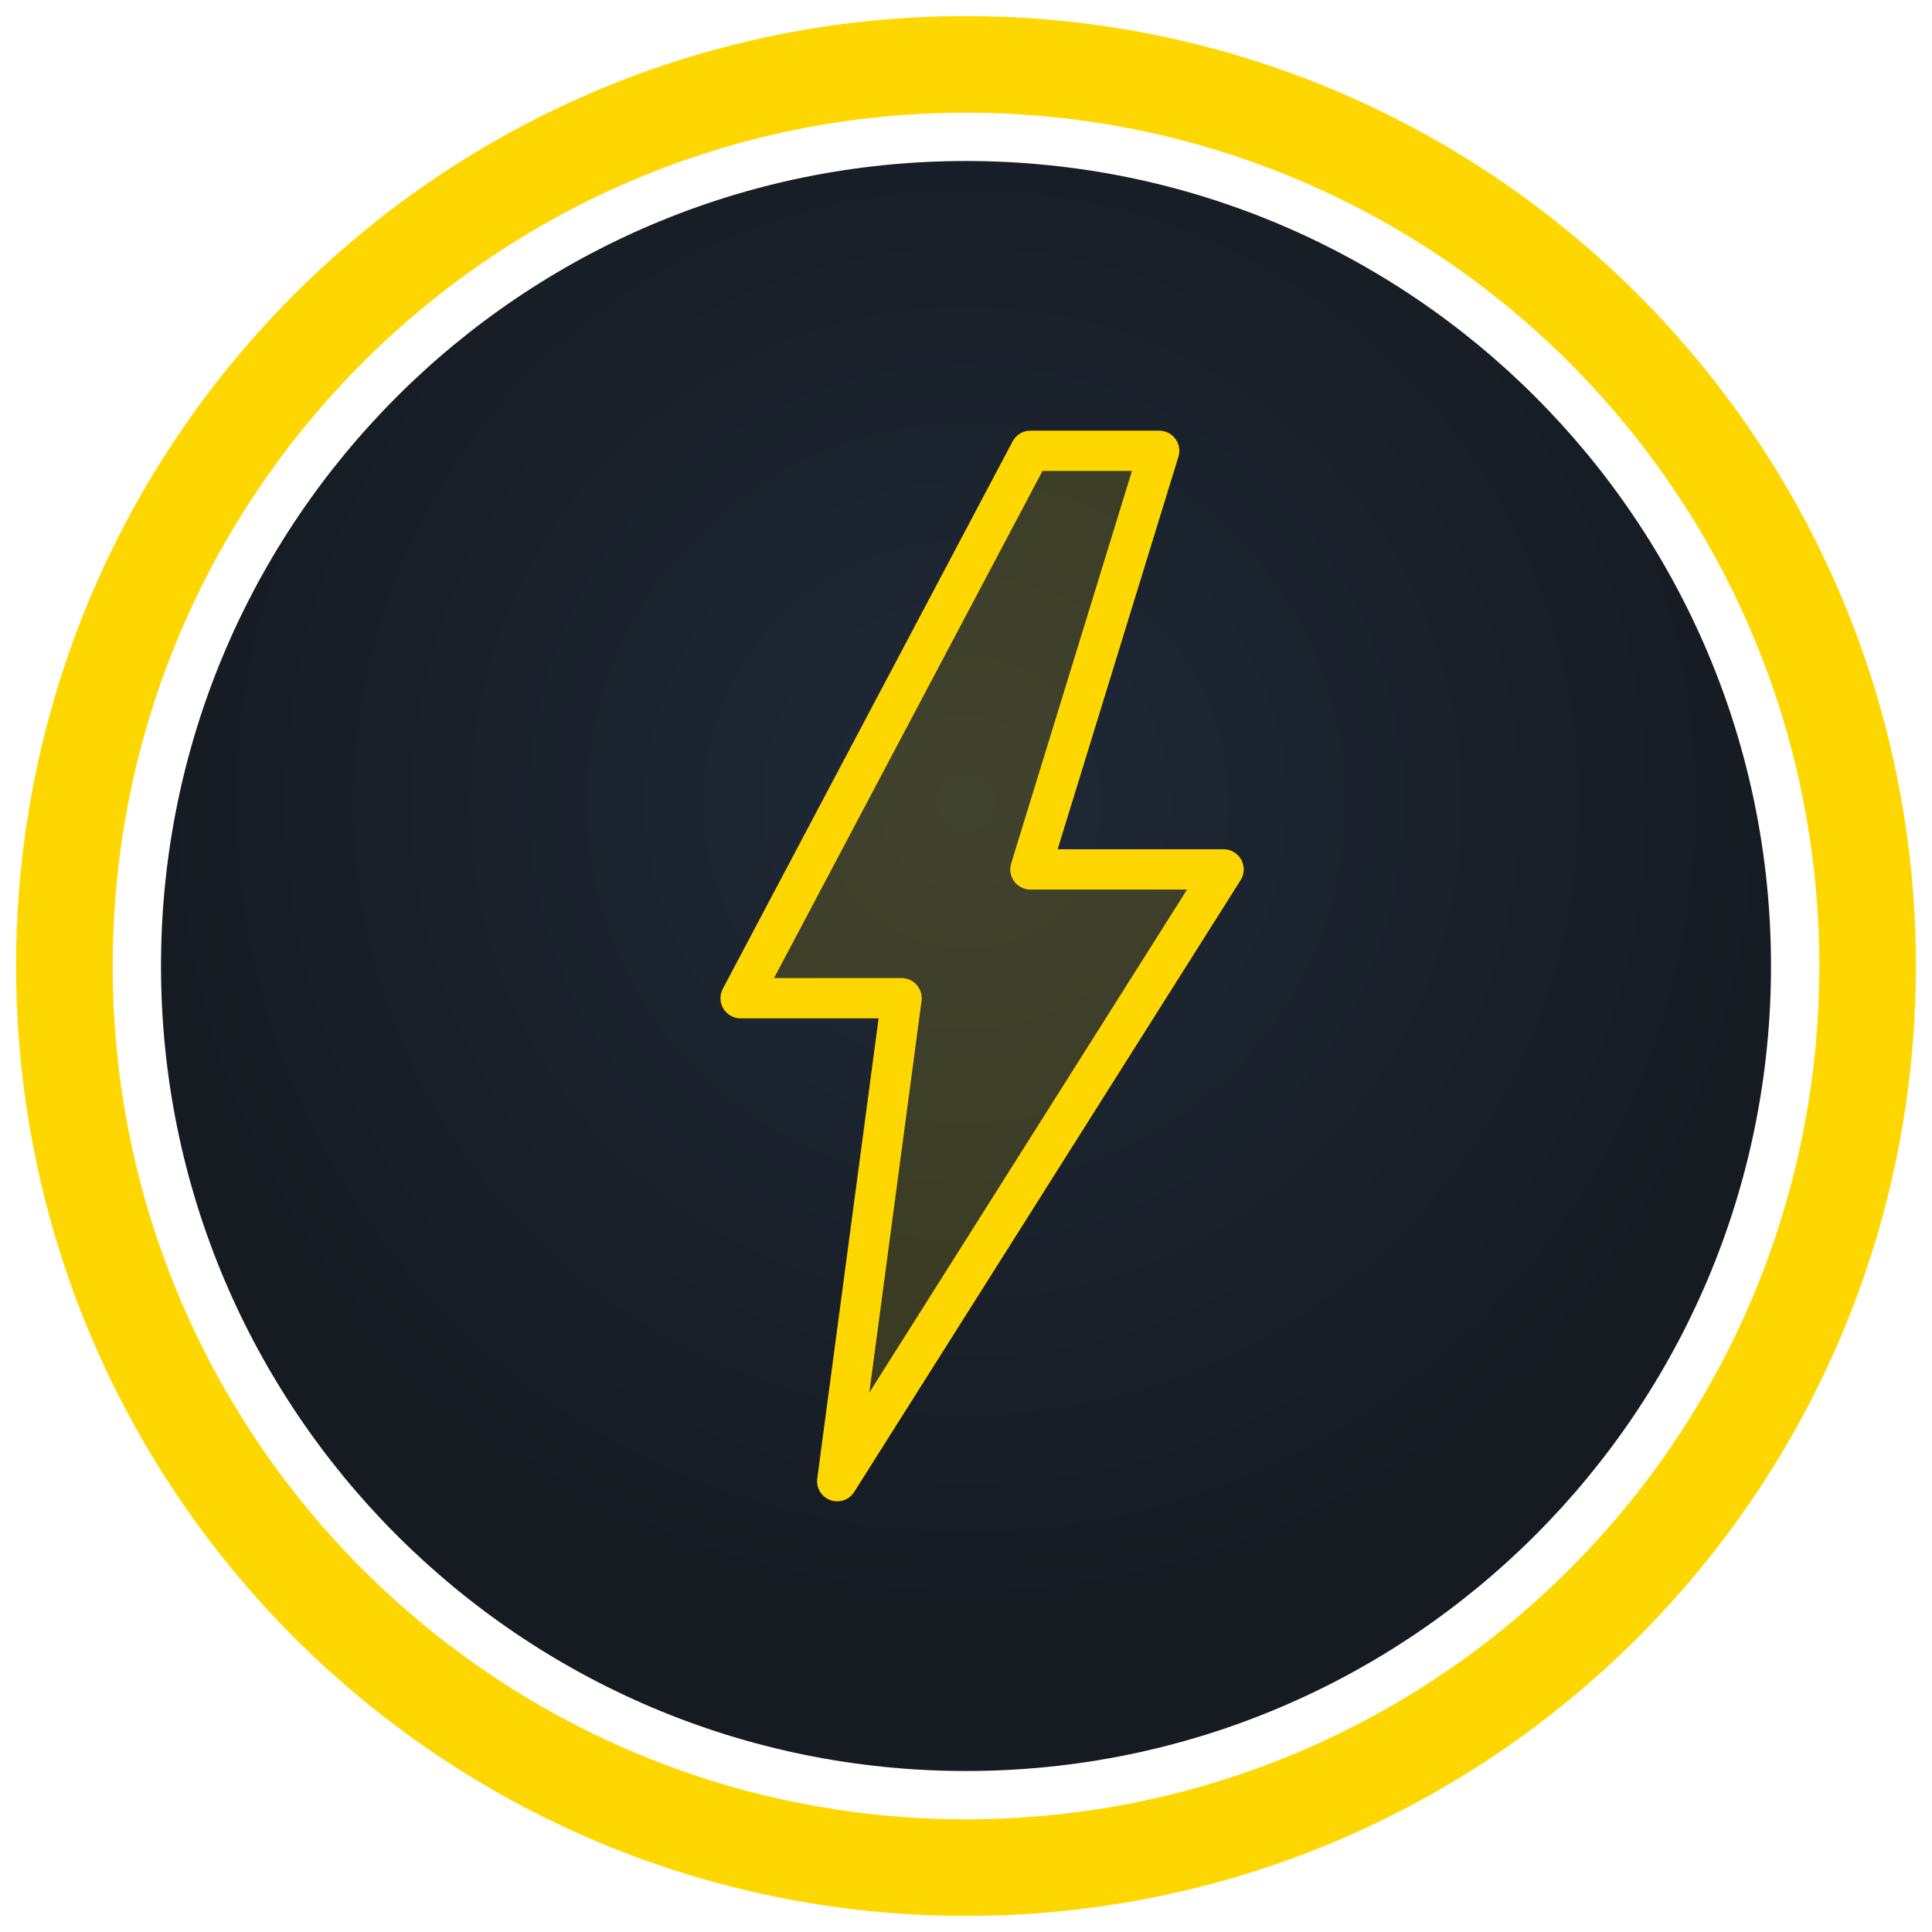
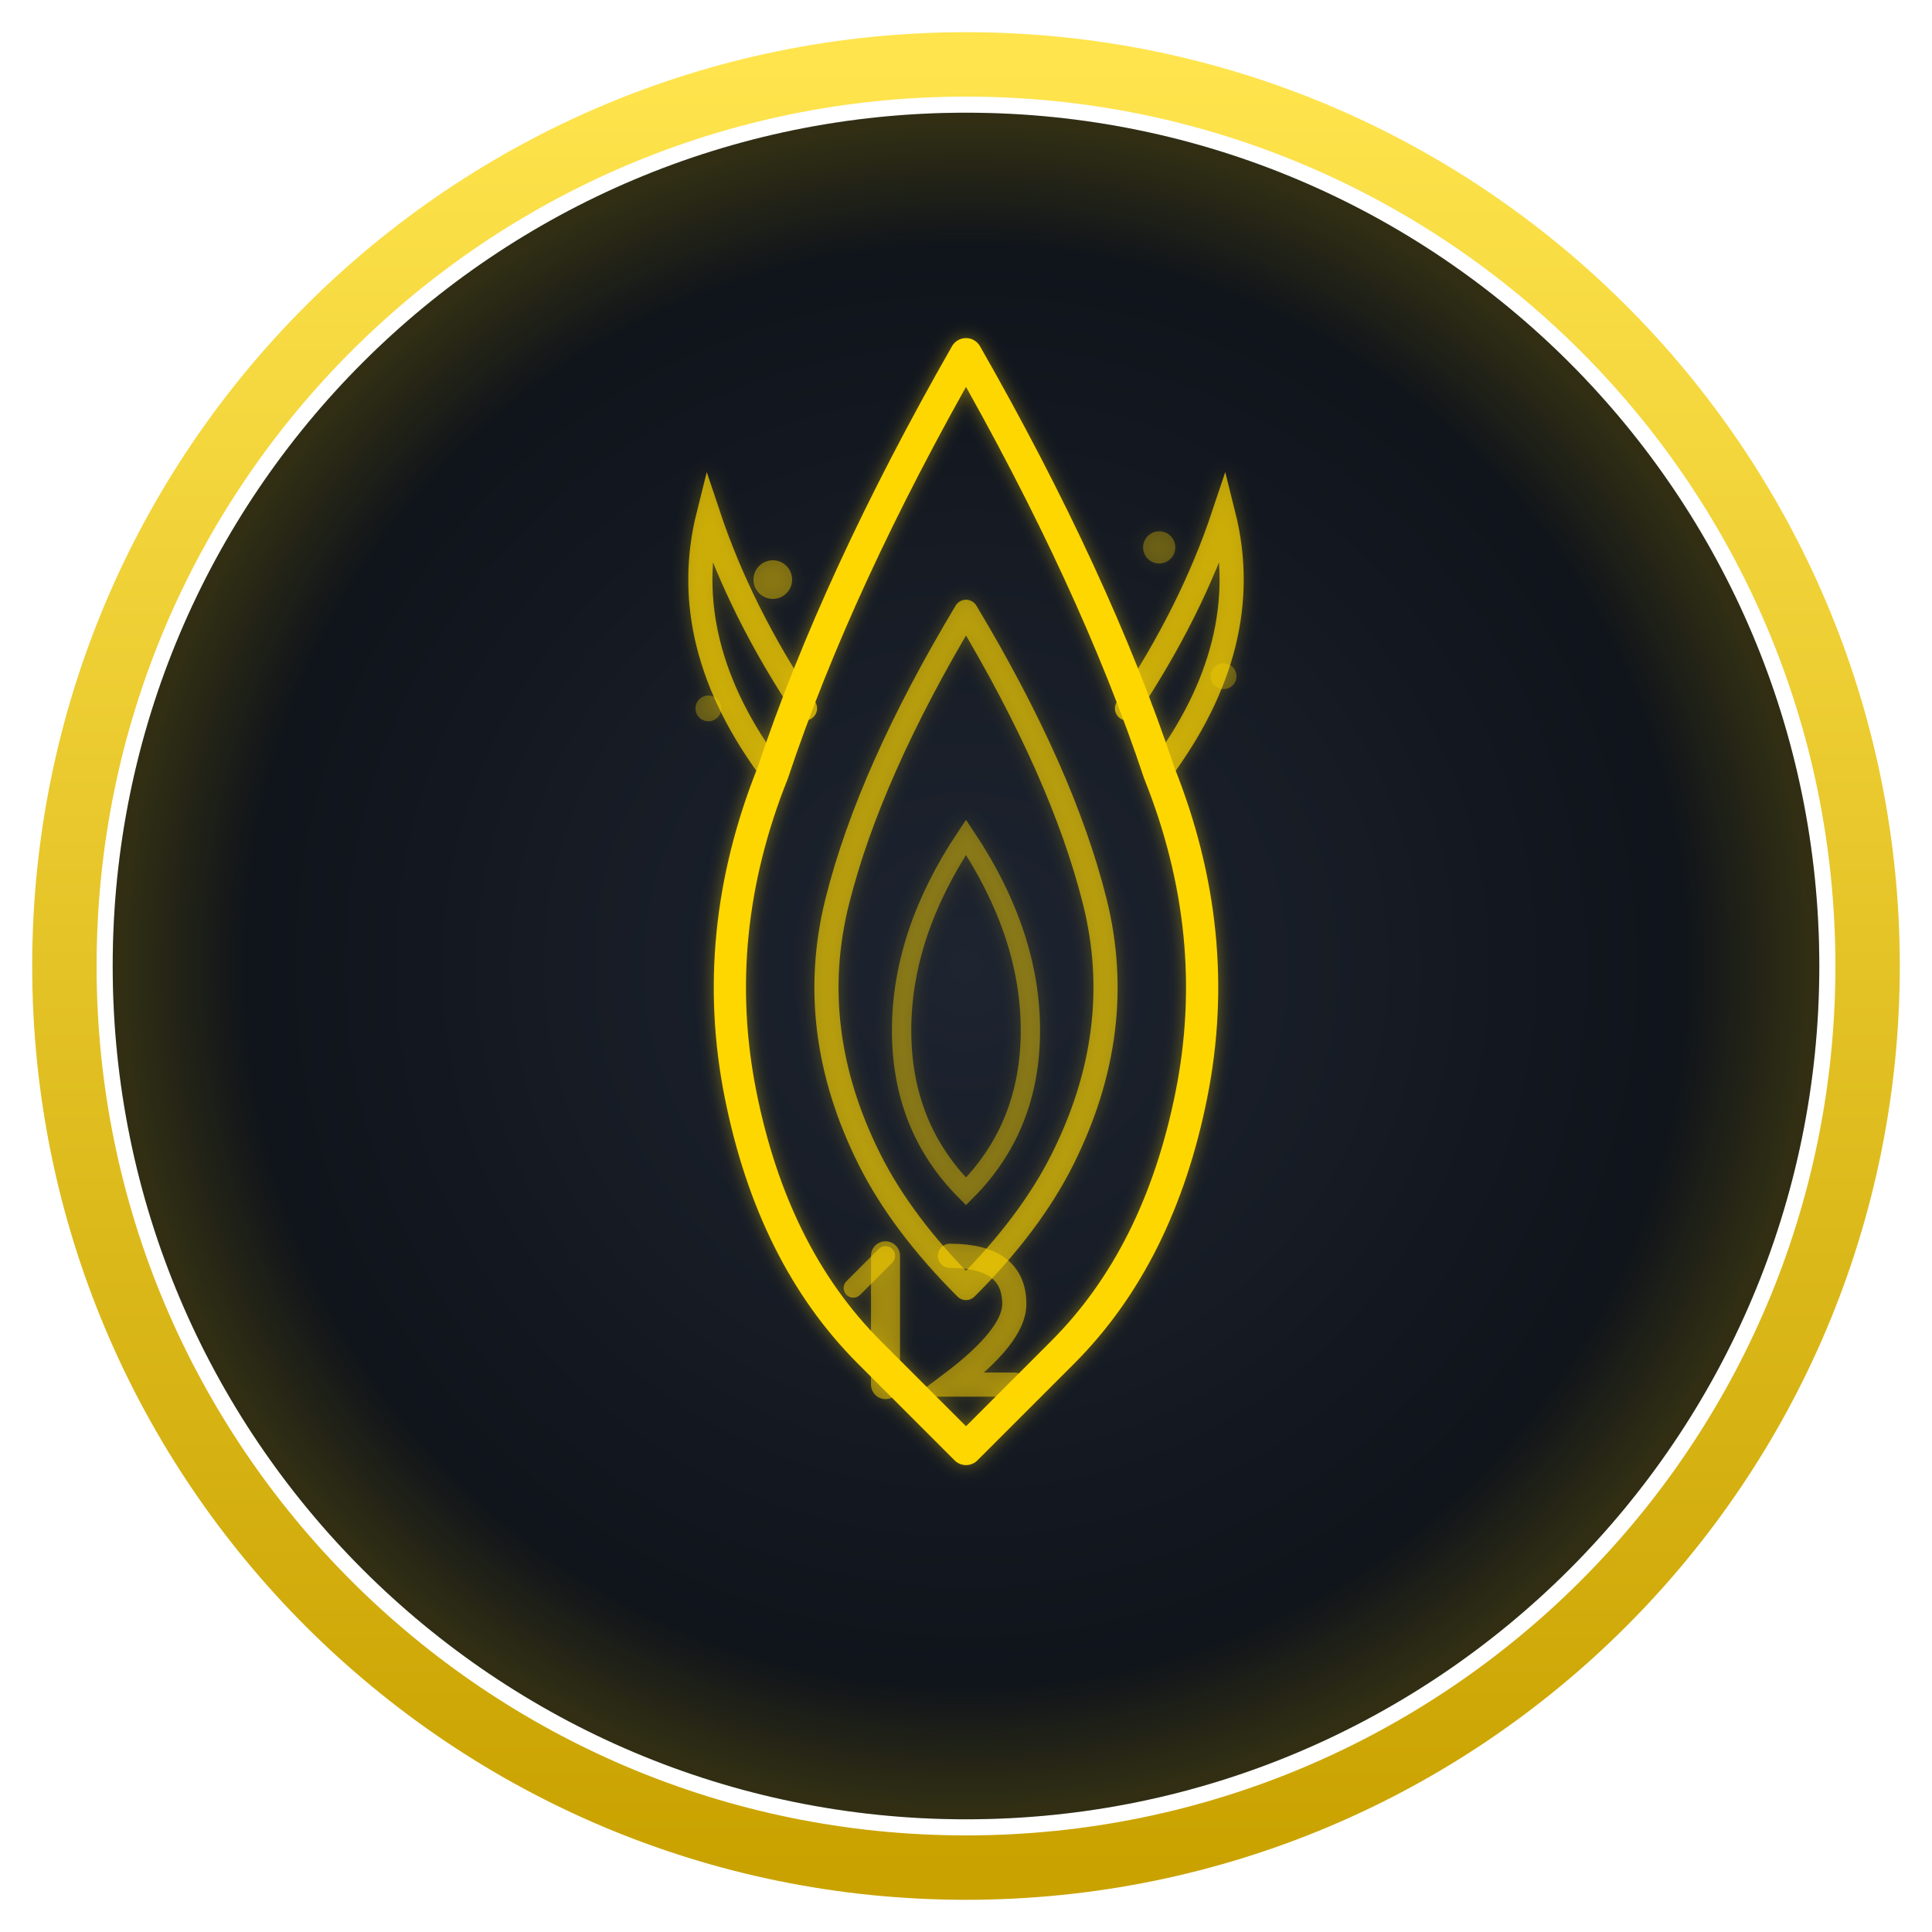
- <svg xmlns="http://www.w3.org/2000/svg" viewBox="0 0 120 120" width="120" height="120">
+ <svg xmlns="http://www.w3.org/2000/svg" viewBox="0 0 120 120">
  <defs>
-     <radialGradient id="bg" cx="50%" cy="40%" r="50%">
-       <stop offset="0%" stop-color="#1F2937" />
-       <stop offset="100%" stop-color="#161B22" />
+     <linearGradient id="ringGrad" x1="0" y1="0" x2="0" y2="1">
+       <stop offset="0%" stop-color="#FFE44D" />
+       <stop offset="100%" stop-color="#C9A200" />
+     </linearGradient>
+     <radialGradient id="bgGrad" cx="50%" cy="50%" r="50%">
+       <stop offset="0%" stop-color="#1E2430" />
+       <stop offset="100%" stop-color="#0D1117" />
    </radialGradient>
+     <filter id="iconShadow">
+       <feDropShadow dx="0" dy="0" stdDeviation="0.5" flood-color="#FFD700" flood-opacity="0.4" />
+     </filter>
+     <radialGradient id="innerGlow" cx="50%" cy="50%" r="50%">
+       <stop offset="85%" stop-color="#FFD700" stop-opacity="0" />
+       <stop offset="100%" stop-color="#FFD700" stop-opacity="0.15" />
+     </radialGradient>
+     <linearGradient id="flameGrad" x1="0" y1="0" x2="0" y2="1">
+       <stop offset="0%" stop-color="#FFE44D" />
+       <stop offset="100%" stop-color="#FFD700" />
+     </linearGradient>
  </defs>
-   <circle cx="60" cy="60" r="56" fill="none" stroke="#FFD700" stroke-width="6" />
-   <circle cx="60" cy="60" r="50" fill="url(#bg)" />
-   <polygon points="64,28 46,62 56,62 52,92 76,54 64,54 72,28" fill="none" stroke="#FFD700" stroke-width="2.5" stroke-linejoin="round" stroke-linecap="round" />
-   <polygon points="64,28 46,62 56,62 52,92 76,54 64,54 72,28" fill="#FFD700" opacity="0.15" />
+   <circle cx="60" cy="60" r="56" fill="none" stroke="url(#ringGrad)" stroke-width="4" />
+   <circle cx="60" cy="60" r="53" fill="url(#bgGrad)" />
+   <circle cx="60" cy="60" r="53" fill="url(#innerGlow)" />
+   <g filter="url(#iconShadow)">
+     <path d="M60,22 Q68,36 72,48 Q76,58 74,68 Q72,78 66,84 Q62,88 60,90 Q58,88 54,84 Q48,78 46,68 Q44,58 48,48 Q52,36 60,22 Z" fill="none" stroke="#FFD700" stroke-width="2" stroke-linejoin="round" />
+     <path d="M60,38 Q66,48 68,56 Q70,64 66,72 Q64,76 60,80 Q56,76 54,72 Q50,64 52,56 Q54,48 60,38 Z" fill="none" stroke="#FFD700" stroke-width="1.5" stroke-opacity="0.6" stroke-linejoin="round" />
+     <path d="M60,52 Q64,58 64,64 Q64,70 60,74 Q56,70 56,64 Q56,58 60,52 Z" fill="none" stroke="#FFD700" stroke-width="1.2" stroke-opacity="0.4" />
+     <path d="M48,48 Q42,40 44,32 Q46,38 50,44" fill="none" stroke="#FFD700" stroke-width="1.5" stroke-linecap="round" stroke-opacity="0.7" />
+     <path d="M72,48 Q78,40 76,32 Q74,38 70,44" fill="none" stroke="#FFD700" stroke-width="1.5" stroke-linecap="round" stroke-opacity="0.7" />
+     <line x1="55" y1="78" x2="55" y2="86" stroke="#FFD700" stroke-width="1.8" stroke-linecap="round" stroke-opacity="0.5" />
+     <line x1="53" y1="80" x2="55" y2="78" stroke="#FFD700" stroke-width="1.2" stroke-linecap="round" stroke-opacity="0.5" />
+     <path d="M59,78 Q63,78 63,81 Q63,83 59,86 L63,86" fill="none" stroke="#FFD700" stroke-width="1.5" stroke-linecap="round" stroke-opacity="0.5" />
+     <circle cx="48" cy="36" r="1.2" fill="#FFD700" opacity="0.4" />
+     <circle cx="72" cy="34" r="1" fill="#FFD700" opacity="0.3" />
+     <circle cx="44" cy="44" r="0.8" fill="#FFD700" opacity="0.3" />
+     <circle cx="76" cy="42" r="0.8" fill="#FFD700" opacity="0.3" />
+   </g>
</svg>
